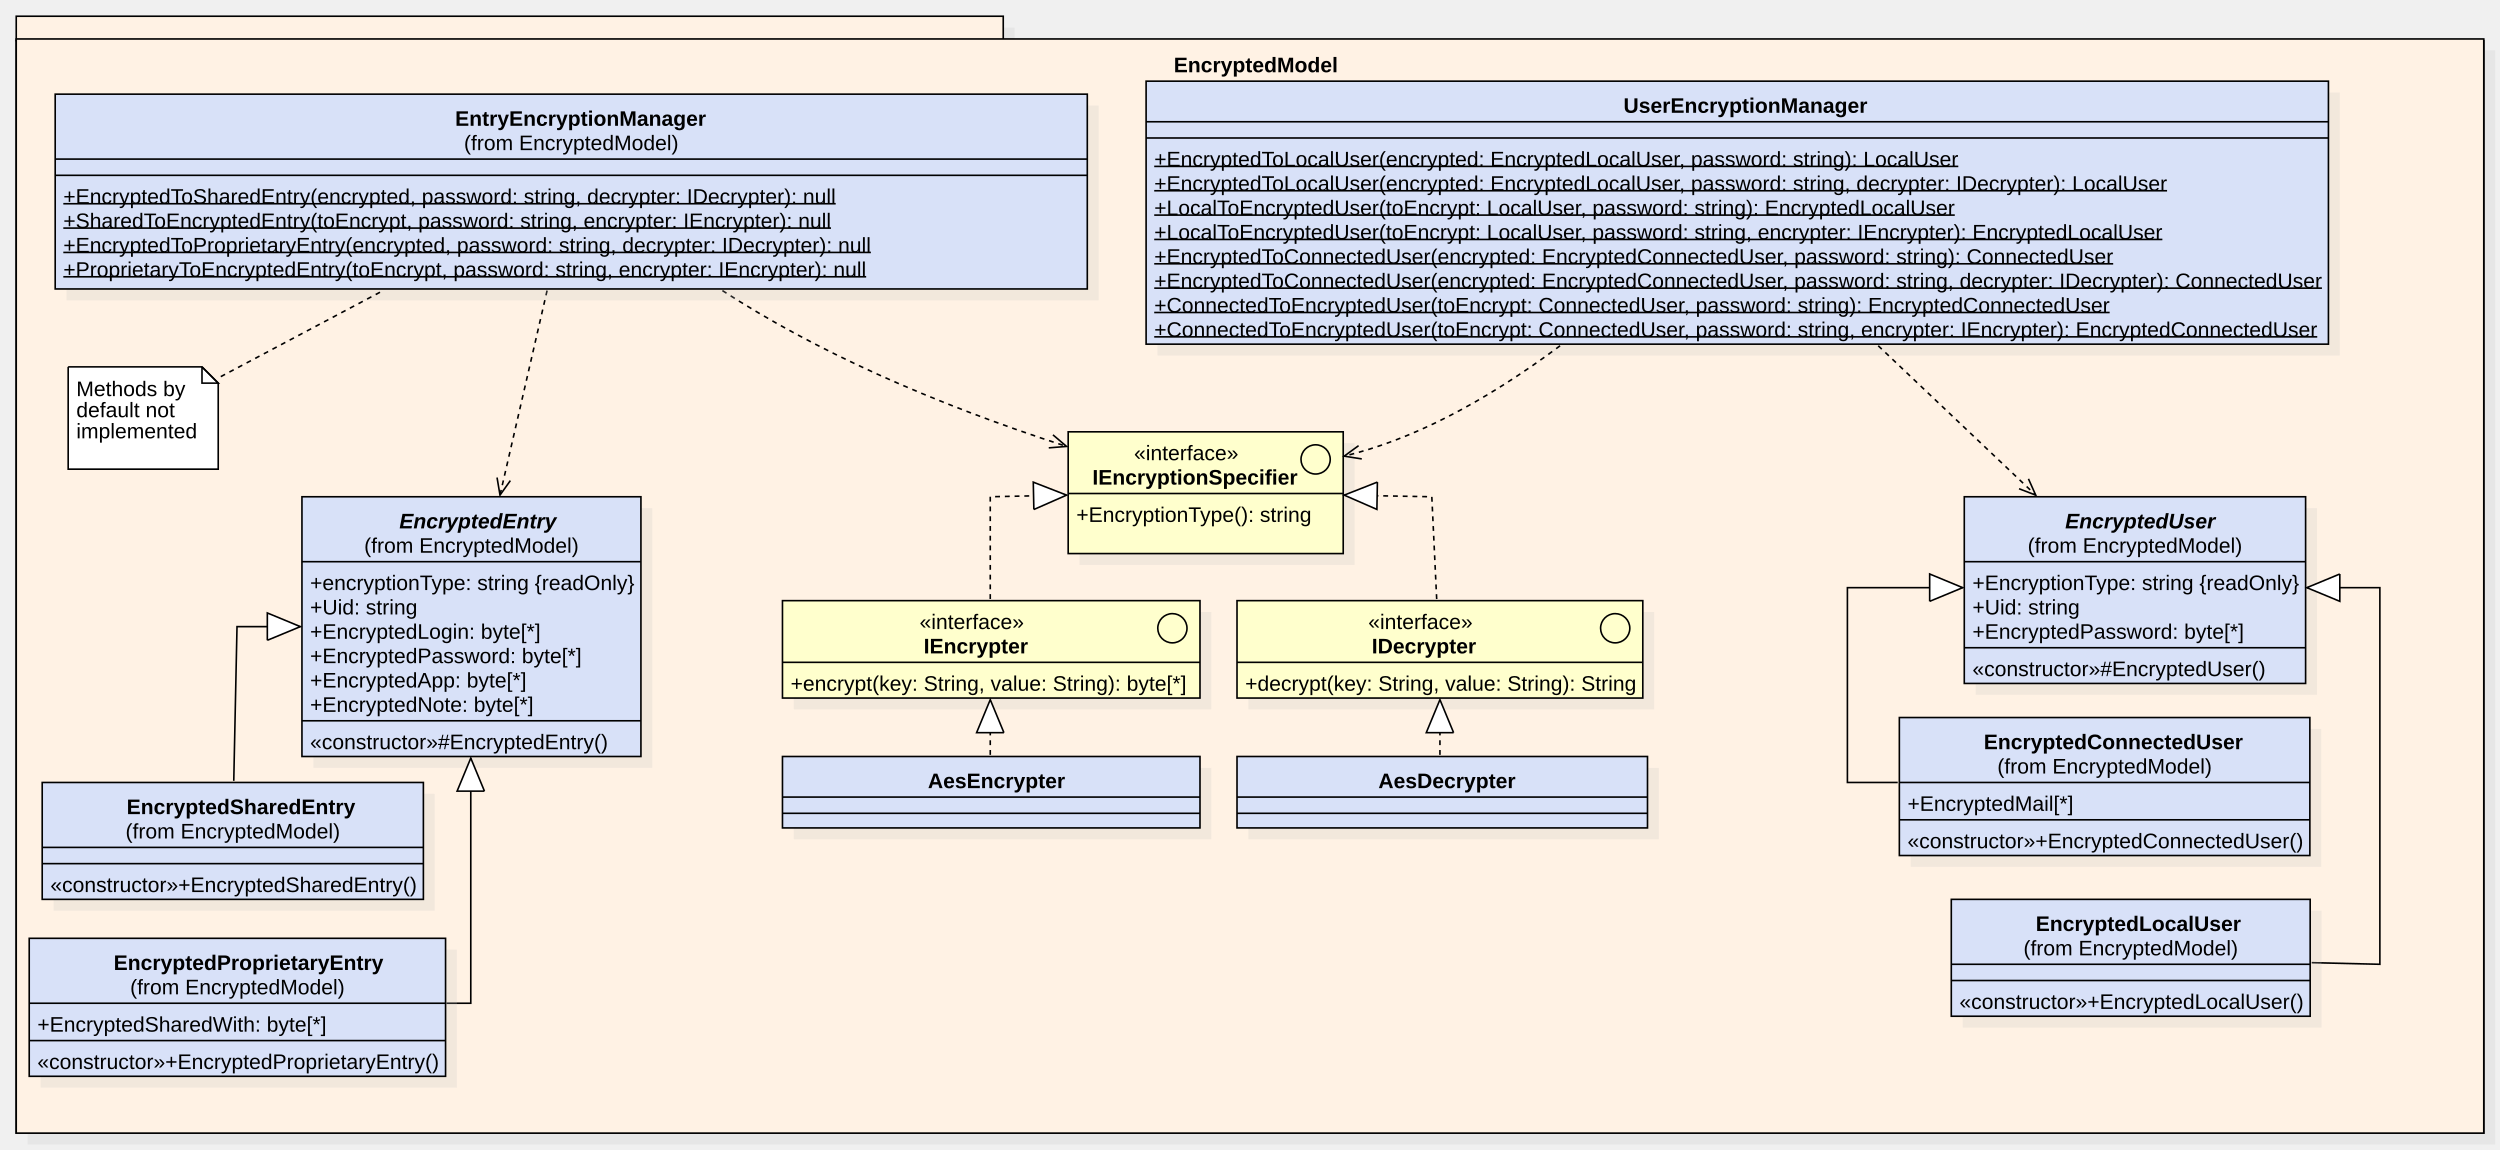
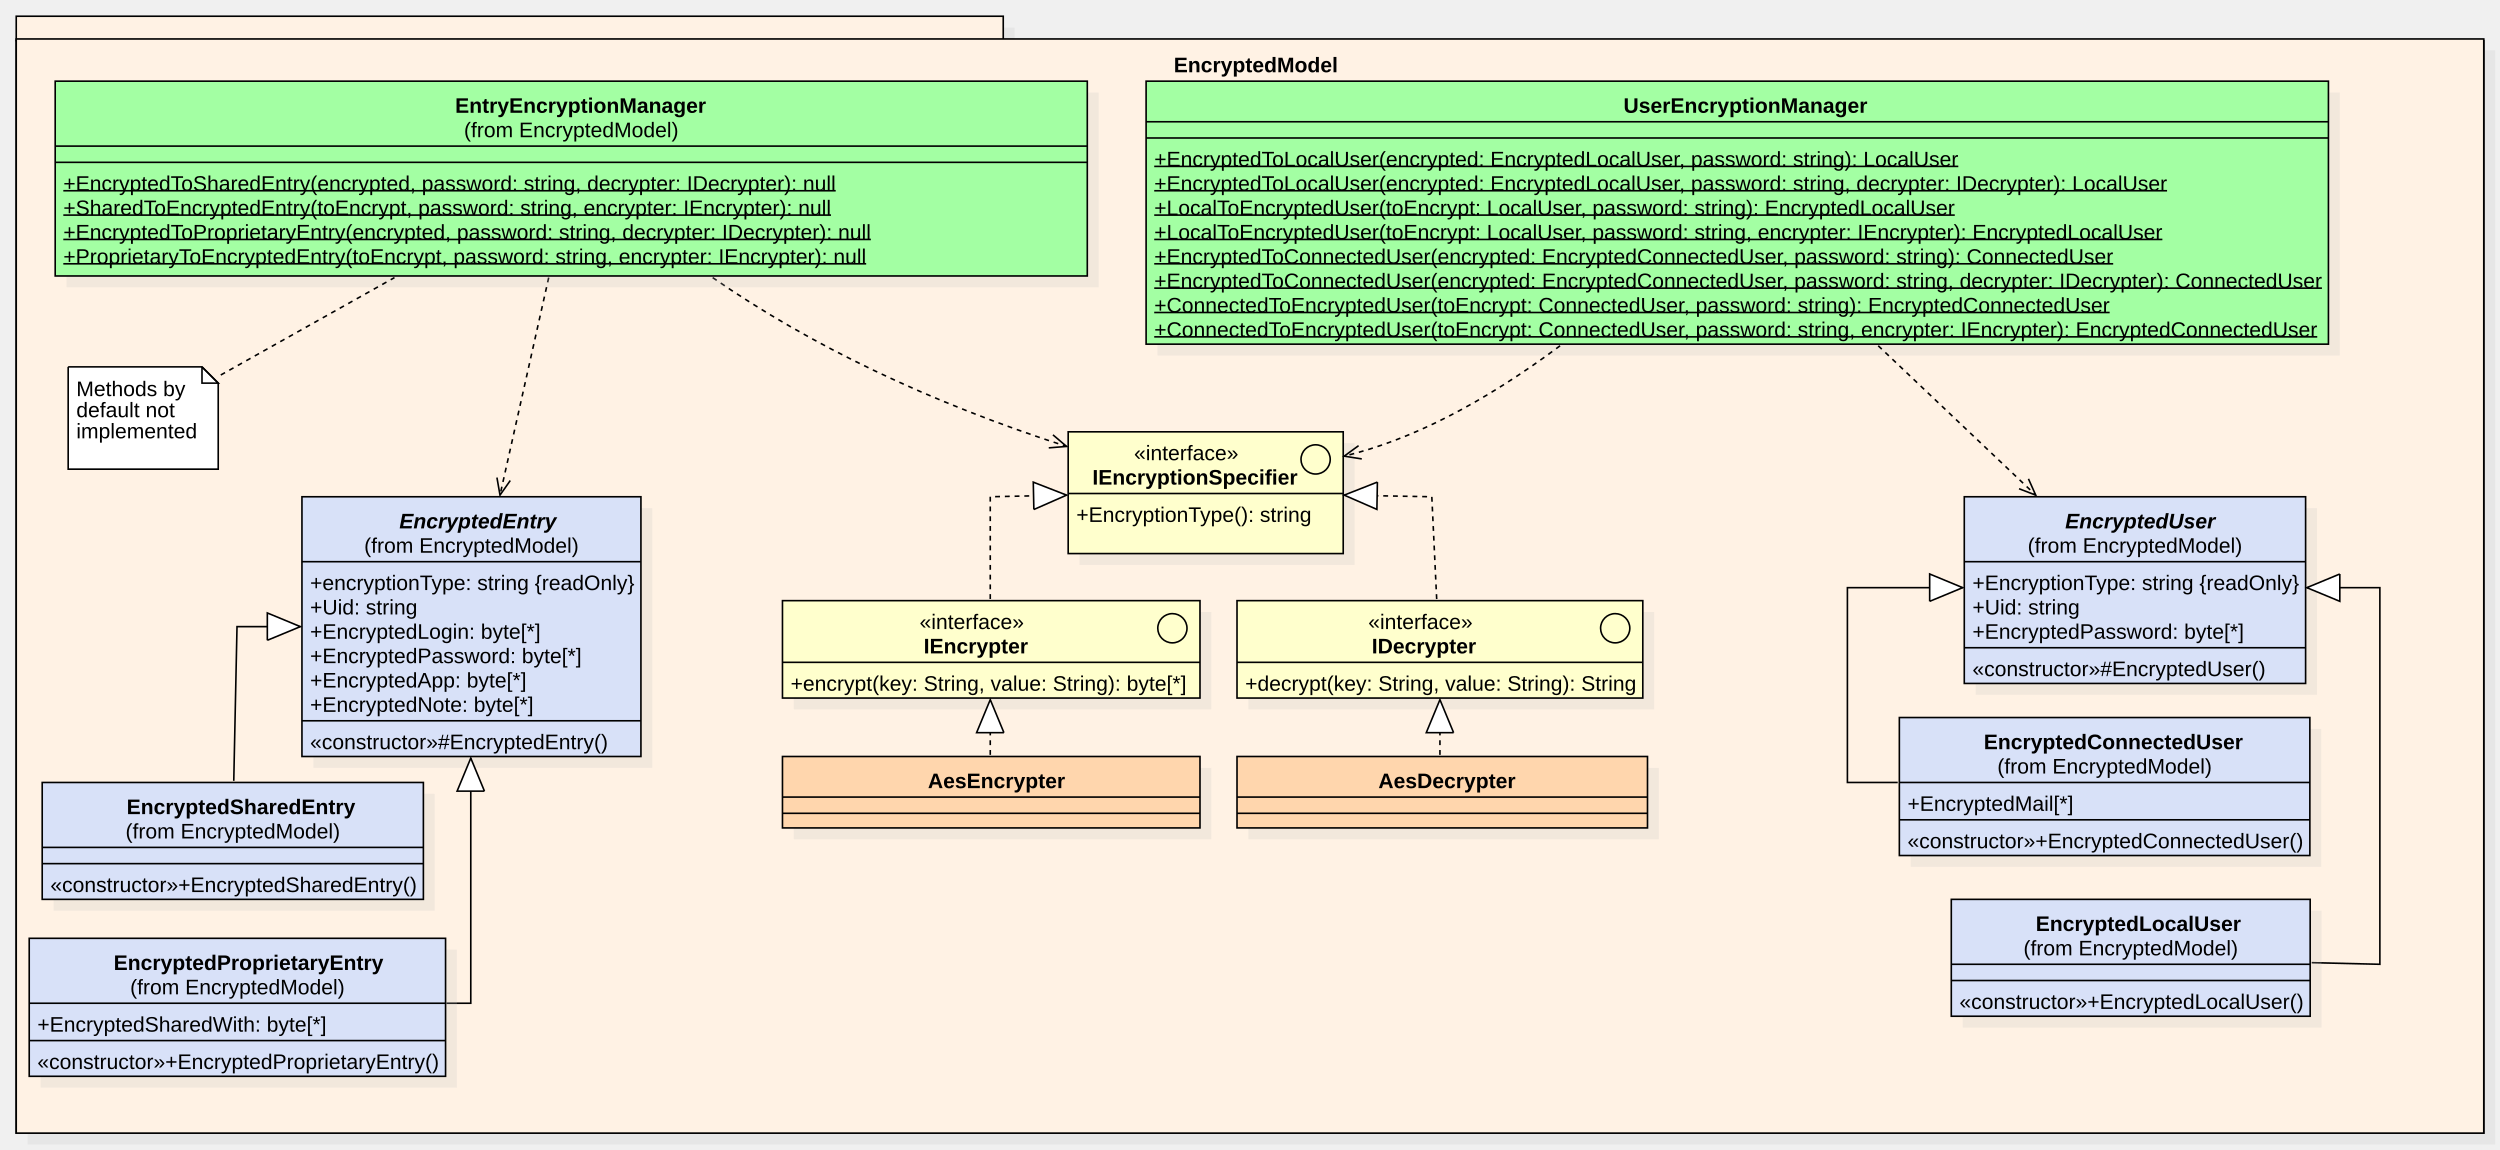
<svg xmlns="http://www.w3.org/2000/svg" version="1.1" width="1540" height="708">
  <defs />
  <g>
    <g transform="translate(-6,-6) scale(1,1)">
      <rect fill="#C0C0C0" stroke="none" x="23" y="23" width="608" height="15" opacity="0.2" />
    </g>
    <g transform="translate(-6,-6) scale(1,1)">
      <rect fill="#C0C0C0" stroke="none" x="23" y="37" width="1520" height="674" opacity="0.2" />
    </g>
    <g transform="translate(-6,-6) scale(1,1)">
      <rect fill="#fff2e4" stroke="none" x="16" y="31" width="1520" height="673" />
    </g>
    <g transform="translate(-6,-6) scale(1,1)">
      <path fill="none" stroke="#000000" d="M 16 31 L 1536 31 L 1536 704 L 16 704 L 16 31 Z Z" stroke-miterlimit="10" />
    </g>
    <g transform="translate(-6,-6) scale(1,1)">
      <rect fill="#fff2e4" stroke="none" x="16" y="16" width="608" height="15" />
    </g>
    <g transform="translate(-6,-6) scale(1,1)">
      <path fill="none" stroke="#000000" d="M 16 16 L 624 16 L 624 31 L 16 31 L 16 16 Z Z" stroke-miterlimit="10" />
    </g>
    <g transform="translate(-6,-6) scale(1,1)">
      <rect fill="#fff2e4" stroke="none" x="16" y="30" width="1520" height="674" />
    </g>
    <g transform="translate(-6,-6) scale(1,1)">
      <path fill="none" stroke="#000000" d="M 16 30 L 1536 30 L 1536 704 L 16 704 L 16 30 Z Z" stroke-miterlimit="10" />
    </g>
    <g transform="translate(-6,-6) scale(1,1)">
      <g>
        <path fill="none" stroke="none" />
        <text fill="#000000" stroke="none" font-family="Arial" font-size="13px" font-style="normal" font-weight="bold" text-decoration="none" x="729.031" y="50.5">EncryptedModel</text>
      </g>
    </g>
    <g transform="translate(-6,-6) scale(1,1)">
      <rect fill="#C0C0C0" stroke="none" x="495" y="383" width="257.193" height="60" opacity="0.2" />
    </g>
    <g transform="translate(-6,-6) scale(1,1)">
      <rect fill="#ffffcd" stroke="none" x="488" y="376" width="257.193" height="60" />
    </g>
    <g transform="translate(-6,-6) scale(1,1)">
      <path fill="none" stroke="#000000" d="M 488 376 L 745.193 376 L 745.193 436 L 488 436 L 488 376 Z Z" stroke-miterlimit="10" />
    </g>
    <g transform="translate(-6,-6) scale(1,1)">
      <path fill="#ffffcd" stroke="none" d="M 719.193 393 C 719.193 388.029 723.223 384 728.193 384 C 733.164 384 737.193 388.029 737.193 393 C 737.193 397.971 733.164 402 728.193 402 C 723.223 402 719.193 397.971 719.193 393 Z" />
    </g>
    <g transform="translate(-6,-6) scale(1,1)">
      <path fill="none" stroke="#000000" d="M 719.193 393 C 719.193 388.029 723.223 384 728.193 384 C 733.164 384 737.193 388.029 737.193 393 C 737.193 397.971 733.164 402 728.193 402 C 723.223 402 719.193 397.971 719.193 393 Z" stroke-miterlimit="10" />
    </g>
    <g transform="translate(-6,-6) scale(1,1)">
      <path fill="none" stroke="#000000" d="M 488 414 L 745.193 414" stroke-miterlimit="10" />
    </g>
    <g transform="translate(-6,-6) scale(1,1)">
      <g>
        <path fill="none" stroke="none" />
        <text fill="#000000" stroke="none" font-family="Arial" font-size="13px" font-style="normal" font-weight="normal" text-decoration="none" x="572.436" y="393.5">«interface»</text>
      </g>
    </g>
    <g transform="translate(-6,-6) scale(1,1)">
      <g>
        <path fill="none" stroke="none" />
        <text fill="#000000" stroke="none" font-family="Arial" font-size="13px" font-style="normal" font-weight="bold" text-decoration="none" x="574.975" y="408.5">IEncrypter</text>
      </g>
    </g>
    <g transform="translate(-6,-6) scale(1,1)">
      <g>
        <path fill="none" stroke="none" />
        <text fill="#000000" stroke="none" font-family="Arial" font-size="13px" font-style="normal" font-weight="normal" text-decoration="none" x="493" y="431.5">+encrypt(key: String, value: String): byte[*]</text>
      </g>
    </g>
    <g transform="translate(-6,-6) scale(1,1)">
      <path fill="none" stroke="#000000" d="M 616 471 L 616 437" stroke-miterlimit="10" stroke-dasharray="3" />
    </g>
    <g transform="translate(-6,-6) scale(1,1)">
      <path fill="#FFFFFF" stroke="none" d="M 624.419 457.325 L 616 437 L 607.581 457.325" />
    </g>
    <g transform="translate(-6,-6) scale(1,1)">
      <path fill="none" stroke="#000000" d="M 624.419 457.325 L 616 437 L 607.581 457.325 L 624.419 457.325" stroke-miterlimit="10" />
    </g>
    <g transform="translate(-6,-6) scale(1,1)">
      <rect fill="#C0C0C0" stroke="none" x="495" y="479" width="257.193" height="44" opacity="0.2" />
    </g>
    <g transform="translate(-6,-6) scale(1,1)">
-       <rect fill="#d8e1f8" stroke="none" x="488" y="472" width="257.193" height="44" />
+       <rect fill="#ffd6ad" stroke="none" x="488" y="472" width="257.193" height="44" />
    </g>
    <g transform="translate(-6,-6) scale(1,1)">
      <path fill="none" stroke="#000000" d="M 488 472 L 745.193 472 L 745.193 516 L 488 516 L 488 472 Z Z" stroke-miterlimit="10" />
    </g>
    <g transform="translate(-6,-6) scale(1,1)">
      <path fill="none" stroke="#000000" d="M 488 497 L 745.193 497" stroke-miterlimit="10" />
    </g>
    <g transform="translate(-6,-6) scale(1,1)">
      <path fill="none" stroke="#000000" d="M 488 507 L 745.193 507" stroke-miterlimit="10" />
    </g>
    <g transform="translate(-6,-6) scale(1,1)">
      <g>
        <path fill="none" stroke="none" />
        <text fill="#000000" stroke="none" font-family="Arial" font-size="13px" font-style="normal" font-weight="bold" text-decoration="none" x="577.581" y="491.5">AesEncrypter</text>
      </g>
    </g>
    <g transform="translate(-6,-6) scale(1,1)">
      <rect fill="#C0C0C0" stroke="none" x="775" y="383" width="249.963" height="60" opacity="0.2" />
    </g>
    <g transform="translate(-6,-6) scale(1,1)">
      <rect fill="#ffffcd" stroke="none" x="768" y="376" width="249.963" height="60" />
    </g>
    <g transform="translate(-6,-6) scale(1,1)">
      <path fill="none" stroke="#000000" d="M 768 376 L 1017.963 376 L 1017.963 436 L 768 436 L 768 376 Z Z" stroke-miterlimit="10" />
    </g>
    <g transform="translate(-6,-6) scale(1,1)">
      <path fill="#ffffcd" stroke="none" d="M 991.963 393 C 991.963 388.029 995.993 384 1000.963 384 C 1005.934 384 1009.963 388.029 1009.963 393 C 1009.963 397.971 1005.934 402 1000.963 402 C 995.993 402 991.963 397.971 991.963 393 Z" />
    </g>
    <g transform="translate(-6,-6) scale(1,1)">
      <path fill="none" stroke="#000000" d="M 991.963 393 C 991.963 388.029 995.993 384 1000.963 384 C 1005.934 384 1009.963 388.029 1009.963 393 C 1009.963 397.971 1005.934 402 1000.963 402 C 995.993 402 991.963 397.971 991.963 393 Z" stroke-miterlimit="10" />
    </g>
    <g transform="translate(-6,-6) scale(1,1)">
      <path fill="none" stroke="#000000" d="M 768 414 L 1017.963 414" stroke-miterlimit="10" />
    </g>
    <g transform="translate(-6,-6) scale(1,1)">
      <g>
        <path fill="none" stroke="none" />
        <text fill="#000000" stroke="none" font-family="Arial" font-size="13px" font-style="normal" font-weight="normal" text-decoration="none" x="848.821" y="393.5">«interface»</text>
      </g>
    </g>
    <g transform="translate(-6,-6) scale(1,1)">
      <g>
        <path fill="none" stroke="none" />
        <text fill="#000000" stroke="none" font-family="Arial" font-size="13px" font-style="normal" font-weight="bold" text-decoration="none" x="851.002" y="408.5">IDecrypter</text>
      </g>
    </g>
    <g transform="translate(-6,-6) scale(1,1)">
      <g>
        <path fill="none" stroke="none" />
        <text fill="#000000" stroke="none" font-family="Arial" font-size="13px" font-style="normal" font-weight="normal" text-decoration="none" x="773" y="431.5">+decrypt(key: String, value: String): String</text>
      </g>
    </g>
    <g transform="translate(-6,-6) scale(1,1)">
      <rect fill="#C0C0C0" stroke="none" x="775" y="479" width="252.858" height="44" opacity="0.2" />
    </g>
    <g transform="translate(-6,-6) scale(1,1)">
-       <rect fill="#d8e1f8" stroke="none" x="768" y="472" width="252.858" height="44" />
+       <rect fill="#ffd6ad" stroke="none" x="768" y="472" width="252.858" height="44" />
    </g>
    <g transform="translate(-6,-6) scale(1,1)">
      <path fill="none" stroke="#000000" d="M 768 472 L 1020.858 472 L 1020.858 516 L 768 516 L 768 472 Z Z" stroke-miterlimit="10" />
    </g>
    <g transform="translate(-6,-6) scale(1,1)">
      <path fill="none" stroke="#000000" d="M 768 497 L 1020.858 497" stroke-miterlimit="10" />
    </g>
    <g transform="translate(-6,-6) scale(1,1)">
      <path fill="none" stroke="#000000" d="M 768 507 L 1020.858 507" stroke-miterlimit="10" />
    </g>
    <g transform="translate(-6,-6) scale(1,1)">
      <g>
        <path fill="none" stroke="none" />
        <text fill="#000000" stroke="none" font-family="Arial" font-size="13px" font-style="normal" font-weight="bold" text-decoration="none" x="855.054" y="491.5">AesDecrypter</text>
      </g>
    </g>
    <g transform="translate(-6,-6) scale(1,1)">
      <path fill="none" stroke="#000000" d="M 893 471 L 893 437" stroke-miterlimit="10" stroke-dasharray="3" />
    </g>
    <g transform="translate(-6,-6) scale(1,1)">
      <path fill="#FFFFFF" stroke="none" d="M 901.419 457.325 L 893 437 L 884.581 457.325" />
    </g>
    <g transform="translate(-6,-6) scale(1,1)">
      <path fill="none" stroke="#000000" d="M 901.419 457.325 L 893 437 L 884.581 457.325 L 901.419 457.325" stroke-miterlimit="10" />
    </g>
    <g transform="translate(-6,-6) scale(1,1)">
      <rect fill="#C0C0C0" stroke="none" x="671" y="279" width="169.42" height="75" opacity="0.2" />
    </g>
    <g transform="translate(-6,-6) scale(1,1)">
      <rect fill="#ffffcd" stroke="none" x="664" y="272" width="169.42" height="75" />
    </g>
    <g transform="translate(-6,-6) scale(1,1)">
      <path fill="none" stroke="#000000" d="M 664 272 L 833.42 272 L 833.42 347 L 664 347 L 664 272 Z Z" stroke-miterlimit="10" />
    </g>
    <g transform="translate(-6,-6) scale(1,1)">
      <path fill="#ffffcd" stroke="none" d="M 807.42 289 C 807.42 284.029 811.449 280 816.42 280 C 821.39 280 825.42 284.029 825.42 289 C 825.42 293.971 821.39 298 816.42 298 C 811.449 298 807.42 293.971 807.42 289 Z" />
    </g>
    <g transform="translate(-6,-6) scale(1,1)">
      <path fill="none" stroke="#000000" d="M 807.42 289 C 807.42 284.029 811.449 280 816.42 280 C 821.39 280 825.42 284.029 825.42 289 C 825.42 293.971 821.39 298 816.42 298 C 811.449 298 807.42 293.971 807.42 289 Z" stroke-miterlimit="10" />
    </g>
    <g transform="translate(-6,-6) scale(1,1)">
      <path fill="none" stroke="#000000" d="M 664 310 L 833.42 310" stroke-miterlimit="10" />
    </g>
    <g transform="translate(-6,-6) scale(1,1)">
      <g>
        <path fill="none" stroke="none" />
        <text fill="#000000" stroke="none" font-family="Arial" font-size="13px" font-style="normal" font-weight="normal" text-decoration="none" x="704.55" y="289.5">«interface»</text>
      </g>
    </g>
    <g transform="translate(-6,-6) scale(1,1)">
      <g>
        <path fill="none" stroke="none" />
        <text fill="#000000" stroke="none" font-family="Arial" font-size="13px" font-style="normal" font-weight="bold" text-decoration="none" x="678.905" y="304.5">IEncryptionSpecifier</text>
      </g>
    </g>
    <g transform="translate(-6,-6) scale(1,1)">
      <g>
        <path fill="none" stroke="none" />
        <text fill="#000000" stroke="none" font-family="Arial" font-size="13px" font-style="normal" font-weight="normal" text-decoration="none" x="669" y="327.5">+EncryptionType(): string</text>
      </g>
    </g>
    <g transform="translate(-6,-6) scale(1,1)">
      <path fill="none" stroke="#000000" d="M 891 375 L 888 312 L 834 311" stroke-miterlimit="10" stroke-dasharray="3" />
    </g>
    <g transform="translate(-6,-6) scale(1,1)">
      <path fill="#FFFFFF" stroke="none" d="M 854.478 302.959 L 834 311 L 854.166 319.794" />
    </g>
    <g transform="translate(-6,-6) scale(1,1)">
      <path fill="none" stroke="#000000" d="M 854.478 302.959 L 834 311 L 854.166 319.794 L 854.478 302.959" stroke-miterlimit="10" />
    </g>
    <g transform="translate(-6,-6) scale(1,1)">
      <path fill="none" stroke="#000000" d="M 616 375 L 616 312 L 663 311" stroke-miterlimit="10" stroke-dasharray="3" />
    </g>
    <g transform="translate(-6,-6) scale(1,1)">
      <path fill="#FFFFFF" stroke="none" d="M 642.858 319.849 L 663 311 L 642.5 303.015" />
    </g>
    <g transform="translate(-6,-6) scale(1,1)">
      <path fill="none" stroke="#000000" d="M 642.858 319.849 L 663 311 L 642.5 303.015 L 642.858 319.849" stroke-miterlimit="10" />
    </g>
    <g transform="translate(-6,-6) scale(1,1)">
      <rect fill="#C0C0C0" stroke="none" x="199" y="319" width="208.812" height="160" opacity="0.2" />
    </g>
    <g transform="translate(-6,-6) scale(1,1)">
      <rect fill="#d8e1f8" stroke="none" x="192" y="312" width="208.812" height="160" />
    </g>
    <g transform="translate(-6,-6) scale(1,1)">
      <path fill="none" stroke="#000000" d="M 192 312 L 400.812 312 L 400.812 472 L 192 472 L 192 312 Z Z" stroke-miterlimit="10" />
    </g>
    <g transform="translate(-6,-6) scale(1,1)">
      <path fill="none" stroke="#000000" d="M 192 352 L 400.812 352" stroke-miterlimit="10" />
    </g>
    <g transform="translate(-6,-6) scale(1,1)">
      <path fill="none" stroke="#000000" d="M 192 450 L 400.812 450" stroke-miterlimit="10" />
    </g>
    <g transform="translate(-6,-6) scale(1,1)">
      <g>
        <path fill="none" stroke="none" />
        <text fill="#000000" stroke="none" font-family="Arial" font-size="13px" font-style="italic" font-weight="bold" text-decoration="none" x="251.969" y="331.5">EncryptedEntry</text>
      </g>
    </g>
    <g transform="translate(-6,-6) scale(1,1)">
      <g>
        <path fill="none" stroke="none" />
        <text fill="#000000" stroke="none" font-family="Arial" font-size="13px" font-style="normal" font-weight="normal" text-decoration="none" x="230.301" y="346.5">(from EncryptedModel)</text>
      </g>
    </g>
    <g transform="translate(-6,-6) scale(1,1)">
      <g>
        <path fill="none" stroke="none" />
        <text fill="#000000" stroke="none" font-family="Arial" font-size="13px" font-style="normal" font-weight="normal" text-decoration="none" x="197" y="369.5">+encryptionType: string {readOnly}</text>
      </g>
    </g>
    <g transform="translate(-6,-6) scale(1,1)">
      <g>
        <path fill="none" stroke="none" />
        <text fill="#000000" stroke="none" font-family="Arial" font-size="13px" font-style="normal" font-weight="normal" text-decoration="none" x="197" y="384.5">+Uid: string</text>
      </g>
    </g>
    <g transform="translate(-6,-6) scale(1,1)">
      <g>
        <path fill="none" stroke="none" />
        <text fill="#000000" stroke="none" font-family="Arial" font-size="13px" font-style="normal" font-weight="normal" text-decoration="none" x="197" y="399.5">+EncryptedLogin: byte[*]</text>
      </g>
    </g>
    <g transform="translate(-6,-6) scale(1,1)">
      <g>
        <path fill="none" stroke="none" />
        <text fill="#000000" stroke="none" font-family="Arial" font-size="13px" font-style="normal" font-weight="normal" text-decoration="none" x="197" y="414.5">+EncryptedPassword: byte[*]</text>
      </g>
    </g>
    <g transform="translate(-6,-6) scale(1,1)">
      <g>
        <path fill="none" stroke="none" />
        <text fill="#000000" stroke="none" font-family="Arial" font-size="13px" font-style="normal" font-weight="normal" text-decoration="none" x="197" y="429.5">+EncryptedApp: byte[*]</text>
      </g>
    </g>
    <g transform="translate(-6,-6) scale(1,1)">
      <g>
        <path fill="none" stroke="none" />
        <text fill="#000000" stroke="none" font-family="Arial" font-size="13px" font-style="normal" font-weight="normal" text-decoration="none" x="197" y="444.5">+EncryptedNote: byte[*]</text>
      </g>
    </g>
    <g transform="translate(-6,-6) scale(1,1)">
      <g>
        <path fill="none" stroke="none" />
        <text fill="#000000" stroke="none" font-family="Arial" font-size="13px" font-style="normal" font-weight="normal" text-decoration="none" x="197" y="467.5">«constructor»#EncryptedEntry()</text>
      </g>
    </g>
    <g transform="translate(-6,-6) scale(1,1)">
      <path fill="none" stroke="#000000" d="M 150 487 L 152 392 L 191 392" stroke-miterlimit="10" />
    </g>
    <g transform="translate(-6,-6) scale(1,1)">
      <path fill="#FFFFFF" stroke="none" d="M 170.675 400.419 L 191 392 L 170.675 383.581" />
    </g>
    <g transform="translate(-6,-6) scale(1,1)">
      <path fill="none" stroke="#000000" d="M 170.675 400.419 L 191 392 L 170.675 383.581 L 170.675 400.419" stroke-miterlimit="10" />
    </g>
    <g transform="translate(-6,-6) scale(1,1)">
      <path fill="none" stroke="#000000" d="M 281 624 L 296 624 L 296 473" stroke-miterlimit="10" />
    </g>
    <g transform="translate(-6,-6) scale(1,1)">
      <path fill="#FFFFFF" stroke="none" d="M 304.419 493.325 L 296 473 L 287.581 493.325" />
    </g>
    <g transform="translate(-6,-6) scale(1,1)">
      <path fill="none" stroke="#000000" d="M 304.419 493.325 L 296 473 L 287.581 493.325 L 304.419 493.325" stroke-miterlimit="10" />
    </g>
    <g transform="translate(-6,-6) scale(1,1)">
-       <path fill="none" stroke="#000000" d="M 343 185 L 314 311" stroke-miterlimit="10" stroke-dasharray="3" />
-     </g>
-     <g transform="translate(-6,-6) scale(1,1)">
-       <path fill="none" stroke="#000000" d="M 312.177 300.152 L 314 311 L 320.382 302.04" stroke-miterlimit="10" />
-     </g>
-     <g transform="translate(-6,-6) scale(1,1)">
-       <path fill="none" stroke="#000000" d="M 451 185 Q 536 240 663 281" stroke-miterlimit="10" stroke-dasharray="3" />
+       <path fill="none" stroke="#000000" d="M 344 177 L 314 311" stroke-miterlimit="10" stroke-dasharray="3" />
+     </g>
+     <g transform="translate(-6,-6) scale(1,1)">
+       <path fill="none" stroke="#000000" d="M 312.112 300.163 L 314 311 L 320.328 302.002" stroke-miterlimit="10" />
+     </g>
+     <g transform="translate(-6,-6) scale(1,1)">
+       <path fill="none" stroke="#000000" d="M 445 177 Q 536 240 663 281" stroke-miterlimit="10" stroke-dasharray="3" />
    </g>
    <g transform="translate(-6,-6) scale(1,1)">
      <path fill="none" stroke="#000000" d="M 652.036 281.884 L 663 281 L 654.622 273.872" stroke-miterlimit="10" />
    </g>
    <g transform="translate(-6,-6) scale(1,1)">
      <rect fill="#C0C0C0" stroke="none" x="39" y="495" width="234.805" height="72" opacity="0.2" />
    </g>
    <g transform="translate(-6,-6) scale(1,1)">
      <rect fill="#d8e1f8" stroke="none" x="32" y="488" width="234.805" height="72" />
    </g>
    <g transform="translate(-6,-6) scale(1,1)">
      <path fill="none" stroke="#000000" d="M 32 488 L 266.805 488 L 266.805 560 L 32 560 L 32 488 Z Z" stroke-miterlimit="10" />
    </g>
    <g transform="translate(-6,-6) scale(1,1)">
      <path fill="none" stroke="#000000" d="M 32 528 L 266.805 528" stroke-miterlimit="10" />
    </g>
    <g transform="translate(-6,-6) scale(1,1)">
      <path fill="none" stroke="#000000" d="M 32 538 L 266.805 538" stroke-miterlimit="10" />
    </g>
    <g transform="translate(-6,-6) scale(1,1)">
      <g>
        <path fill="none" stroke="none" />
        <text fill="#000000" stroke="none" font-family="Arial" font-size="13px" font-style="normal" font-weight="bold" text-decoration="none" x="84.006" y="507.5">EncryptedSharedEntry</text>
      </g>
    </g>
    <g transform="translate(-6,-6) scale(1,1)">
      <g>
        <path fill="none" stroke="none" />
        <text fill="#000000" stroke="none" font-family="Arial" font-size="13px" font-style="normal" font-weight="normal" text-decoration="none" x="83.298" y="522.5">(from EncryptedModel)</text>
      </g>
    </g>
    <g transform="translate(-6,-6) scale(1,1)">
      <g>
        <path fill="none" stroke="none" />
        <text fill="#000000" stroke="none" font-family="Arial" font-size="13px" font-style="normal" font-weight="normal" text-decoration="none" x="37" y="555.5">«constructor»+EncryptedSharedEntry()</text>
      </g>
    </g>
    <g transform="translate(-6,-6) scale(1,1)">
      <rect fill="#C0C0C0" stroke="none" x="31" y="591" width="256.463" height="85" opacity="0.2" />
    </g>
    <g transform="translate(-6,-6) scale(1,1)">
      <rect fill="#d8e1f8" stroke="none" x="24" y="584" width="256.463" height="85" />
    </g>
    <g transform="translate(-6,-6) scale(1,1)">
      <path fill="none" stroke="#000000" d="M 24 584 L 280.463 584 L 280.463 669 L 24 669 L 24 584 Z Z" stroke-miterlimit="10" />
    </g>
    <g transform="translate(-6,-6) scale(1,1)">
      <path fill="none" stroke="#000000" d="M 24 624 L 280.463 624" stroke-miterlimit="10" />
    </g>
    <g transform="translate(-6,-6) scale(1,1)">
      <path fill="none" stroke="#000000" d="M 24 647 L 280.463 647" stroke-miterlimit="10" />
    </g>
    <g transform="translate(-6,-6) scale(1,1)">
      <g>
        <path fill="none" stroke="none" />
        <text fill="#000000" stroke="none" font-family="Arial" font-size="13px" font-style="normal" font-weight="bold" text-decoration="none" x="76.006" y="603.5">EncryptedProprietaryEntry</text>
      </g>
    </g>
    <g transform="translate(-6,-6) scale(1,1)">
      <g>
        <path fill="none" stroke="none" />
        <text fill="#000000" stroke="none" font-family="Arial" font-size="13px" font-style="normal" font-weight="normal" text-decoration="none" x="86.127" y="618.5">(from EncryptedModel)</text>
      </g>
    </g>
    <g transform="translate(-6,-6) scale(1,1)">
      <g>
        <path fill="none" stroke="none" />
        <text fill="#000000" stroke="none" font-family="Arial" font-size="13px" font-style="normal" font-weight="normal" text-decoration="none" x="29" y="641.5">+EncryptedSharedWith: byte[*]</text>
      </g>
    </g>
    <g transform="translate(-6,-6) scale(1,1)">
      <g>
        <path fill="none" stroke="none" />
        <text fill="#000000" stroke="none" font-family="Arial" font-size="13px" font-style="normal" font-weight="normal" text-decoration="none" x="29" y="664.5">«constructor»+EncryptedProprietaryEntry()</text>
      </g>
    </g>
    <g transform="translate(-6,-6) scale(1,1)">
-       <rect fill="#C0C0C0" stroke="none" x="47" y="71" width="635.774" height="120" opacity="0.2" />
-     </g>
-     <g transform="translate(-6,-6) scale(1,1)">
-       <rect fill="#d8e1f8" stroke="none" x="40" y="64" width="635.774" height="120" />
-     </g>
-     <g transform="translate(-6,-6) scale(1,1)">
-       <path fill="none" stroke="#000000" d="M 40 64 L 675.774 64 L 675.774 184 L 40 184 L 40 64 Z Z" stroke-miterlimit="10" />
-     </g>
-     <g transform="translate(-6,-6) scale(1,1)">
-       <path fill="none" stroke="#000000" d="M 40 104 L 675.774 104" stroke-miterlimit="10" />
-     </g>
-     <g transform="translate(-6,-6) scale(1,1)">
-       <path fill="none" stroke="#000000" d="M 40 114 L 675.774 114" stroke-miterlimit="10" />
-     </g>
-     <g transform="translate(-6,-6) scale(1,1)">
-       <g>
-         <path fill="none" stroke="none" />
-         <text fill="#000000" stroke="none" font-family="Arial" font-size="13px" font-style="normal" font-weight="bold" text-decoration="none" x="286.352" y="83.5">EntryEncryptionManager</text>
-       </g>
-     </g>
-     <g transform="translate(-6,-6) scale(1,1)">
-       <g>
-         <path fill="none" stroke="none" />
-         <text fill="#000000" stroke="none" font-family="Arial" font-size="13px" font-style="normal" font-weight="normal" text-decoration="none" x="291.782" y="98.5">(from EncryptedModel)</text>
-       </g>
-     </g>
-     <g transform="translate(-6,-6) scale(1,1)">
-       <g>
-         <path fill="none" stroke="none" />
-         <text fill="#000000" stroke="none" font-family="Arial" font-size="13px" font-style="normal" font-weight="normal" text-decoration="none" x="45" y="131.5">+EncryptedToSharedEntry(encrypted, password: string, decrypter: IDecrypter): null</text>
-         <path fill="none" stroke="#000000" d="M 45 131.5 L 520.795 131.5" stroke-miterlimit="10" />
-       </g>
-     </g>
-     <g transform="translate(-6,-6) scale(1,1)">
-       <g>
-         <path fill="none" stroke="none" />
-         <text fill="#000000" stroke="none" font-family="Arial" font-size="13px" font-style="normal" font-weight="normal" text-decoration="none" x="45" y="146.5">+SharedToEncryptedEntry(toEncrypt, password: string, encrypter: IEncrypter): null</text>
-         <path fill="none" stroke="#000000" d="M 45 146.5 L 517.9 146.5" stroke-miterlimit="10" />
-       </g>
-     </g>
-     <g transform="translate(-6,-6) scale(1,1)">
-       <g>
-         <path fill="none" stroke="none" />
-         <text fill="#000000" stroke="none" font-family="Arial" font-size="13px" font-style="normal" font-weight="normal" text-decoration="none" x="45" y="161.5">+EncryptedToProprietaryEntry(encrypted, password: string, decrypter: IDecrypter): null</text>
-         <path fill="none" stroke="#000000" d="M 45 161.5 L 542.453 161.5" stroke-miterlimit="10" />
-       </g>
-     </g>
-     <g transform="translate(-6,-6) scale(1,1)">
-       <g>
-         <path fill="none" stroke="none" />
-         <text fill="#000000" stroke="none" font-family="Arial" font-size="13px" font-style="normal" font-weight="normal" text-decoration="none" x="45" y="176.5">+ProprietaryToEncryptedEntry(toEncrypt, password: string, encrypter: IEncrypter): null</text>
-         <path fill="none" stroke="#000000" d="M 45 176.5 L 539.559 176.5" stroke-miterlimit="10" />
+       <rect fill="#C0C0C0" stroke="none" x="47" y="63" width="635.774" height="120" opacity="0.2" />
+     </g>
+     <g transform="translate(-6,-6) scale(1,1)">
+       <rect fill="#a3ffa3" stroke="none" x="40" y="56" width="635.774" height="120" />
+     </g>
+     <g transform="translate(-6,-6) scale(1,1)">
+       <path fill="none" stroke="#000000" d="M 40 56 L 675.774 56 L 675.774 176 L 40 176 L 40 56 Z Z" stroke-miterlimit="10" />
+     </g>
+     <g transform="translate(-6,-6) scale(1,1)">
+       <path fill="none" stroke="#000000" d="M 40 96 L 675.774 96" stroke-miterlimit="10" />
+     </g>
+     <g transform="translate(-6,-6) scale(1,1)">
+       <path fill="none" stroke="#000000" d="M 40 106 L 675.774 106" stroke-miterlimit="10" />
+     </g>
+     <g transform="translate(-6,-6) scale(1,1)">
+       <g>
+         <path fill="none" stroke="none" />
+         <text fill="#000000" stroke="none" font-family="Arial" font-size="13px" font-style="normal" font-weight="bold" text-decoration="none" x="286.352" y="75.5">EntryEncryptionManager</text>
+       </g>
+     </g>
+     <g transform="translate(-6,-6) scale(1,1)">
+       <g>
+         <path fill="none" stroke="none" />
+         <text fill="#000000" stroke="none" font-family="Arial" font-size="13px" font-style="normal" font-weight="normal" text-decoration="none" x="291.782" y="90.5">(from EncryptedModel)</text>
+       </g>
+     </g>
+     <g transform="translate(-6,-6) scale(1,1)">
+       <g>
+         <path fill="none" stroke="none" />
+         <text fill="#000000" stroke="none" font-family="Arial" font-size="13px" font-style="normal" font-weight="normal" text-decoration="none" x="45" y="123.5">+EncryptedToSharedEntry(encrypted, password: string, decrypter: IDecrypter): null</text>
+         <path fill="none" stroke="#000000" d="M 45 123.5 L 520.795 123.5" stroke-miterlimit="10" />
+       </g>
+     </g>
+     <g transform="translate(-6,-6) scale(1,1)">
+       <g>
+         <path fill="none" stroke="none" />
+         <text fill="#000000" stroke="none" font-family="Arial" font-size="13px" font-style="normal" font-weight="normal" text-decoration="none" x="45" y="138.5">+SharedToEncryptedEntry(toEncrypt, password: string, encrypter: IEncrypter): null</text>
+         <path fill="none" stroke="#000000" d="M 45 138.5 L 517.9 138.5" stroke-miterlimit="10" />
+       </g>
+     </g>
+     <g transform="translate(-6,-6) scale(1,1)">
+       <g>
+         <path fill="none" stroke="none" />
+         <text fill="#000000" stroke="none" font-family="Arial" font-size="13px" font-style="normal" font-weight="normal" text-decoration="none" x="45" y="153.5">+EncryptedToProprietaryEntry(encrypted, password: string, decrypter: IDecrypter): null</text>
+         <path fill="none" stroke="#000000" d="M 45 153.5 L 542.453 153.5" stroke-miterlimit="10" />
+       </g>
+     </g>
+     <g transform="translate(-6,-6) scale(1,1)">
+       <g>
+         <path fill="none" stroke="none" />
+         <text fill="#000000" stroke="none" font-family="Arial" font-size="13px" font-style="normal" font-weight="normal" text-decoration="none" x="45" y="168.5">+ProprietaryToEncryptedEntry(toEncrypt, password: string, encrypter: IEncrypter): null</text>
+         <path fill="none" stroke="#000000" d="M 45 168.5 L 539.559 168.5" stroke-miterlimit="10" />
      </g>
    </g>
    <g transform="translate(-6,-6) scale(1,1)">
      <rect fill="#C0C0C0" stroke="none" x="719" y="63" width="728.316" height="162" opacity="0.2" />
    </g>
    <g transform="translate(-6,-6) scale(1,1)">
-       <rect fill="#d8e1f8" stroke="none" x="712" y="56" width="728.316" height="162" />
+       <rect fill="#a3ffa3" stroke="none" x="712" y="56" width="728.316" height="162" />
    </g>
    <g transform="translate(-6,-6) scale(1,1)">
      <path fill="none" stroke="#000000" d="M 712 56 L 1440.316 56 L 1440.316 218 L 712 218 L 712 56 Z Z" stroke-miterlimit="10" />
    </g>
    <g transform="translate(-6,-6) scale(1,1)">
      <path fill="none" stroke="#000000" d="M 712 81 L 1440.316 81" stroke-miterlimit="10" />
    </g>
    <g transform="translate(-6,-6) scale(1,1)">
      <path fill="none" stroke="#000000" d="M 712 91 L 1440.316 91" stroke-miterlimit="10" />
    </g>
    <g transform="translate(-6,-6) scale(1,1)">
      <g>
        <path fill="none" stroke="none" />
        <text fill="#000000" stroke="none" font-family="Arial" font-size="13px" font-style="normal" font-weight="bold" text-decoration="none" x="1006.071" y="75.5">UserEncryptionManager</text>
      </g>
    </g>
    <g transform="translate(-6,-6) scale(1,1)">
      <g>
        <path fill="none" stroke="none" />
        <text fill="#000000" stroke="none" font-family="Arial" font-size="13px" font-style="normal" font-weight="normal" text-decoration="none" x="717" y="108.5">+EncryptedToLocalUser(encrypted: EncryptedLocalUser, password: string): LocalUser</text>
        <path fill="none" stroke="#000000" d="M 717 108.5 L 1212.314 108.5" stroke-miterlimit="10" />
      </g>
    </g>
    <g transform="translate(-6,-6) scale(1,1)">
      <g>
        <path fill="none" stroke="none" />
        <text fill="#000000" stroke="none" font-family="Arial" font-size="13px" font-style="normal" font-weight="normal" text-decoration="none" x="717" y="123.5">+EncryptedToLocalUser(encrypted: EncryptedLocalUser, password: string, decrypter: IDecrypter): LocalUser</text>
        <path fill="none" stroke="#000000" d="M 717 123.5 L 1340.911 123.5" stroke-miterlimit="10" />
      </g>
    </g>
    <g transform="translate(-6,-6) scale(1,1)">
      <g>
        <path fill="none" stroke="none" />
        <text fill="#000000" stroke="none" font-family="Arial" font-size="13px" font-style="normal" font-weight="normal" text-decoration="none" x="717" y="138.5">+LocalToEncryptedUser(toEncrypt: LocalUser, password: string): EncryptedLocalUser</text>
        <path fill="none" stroke="#000000" d="M 717 138.5 L 1210.137 138.5" stroke-miterlimit="10" />
      </g>
    </g>
    <g transform="translate(-6,-6) scale(1,1)">
      <g>
        <path fill="none" stroke="none" />
        <text fill="#000000" stroke="none" font-family="Arial" font-size="13px" font-style="normal" font-weight="normal" text-decoration="none" x="717" y="153.5">+LocalToEncryptedUser(toEncrypt: LocalUser, password: string, encrypter: IEncrypter): EncryptedLocalUser</text>
        <path fill="none" stroke="#000000" d="M 717 153.5 L 1338.017 153.5" stroke-miterlimit="10" />
      </g>
    </g>
    <g transform="translate(-6,-6) scale(1,1)">
      <g>
        <path fill="none" stroke="none" />
        <text fill="#000000" stroke="none" font-family="Arial" font-size="13px" font-style="normal" font-weight="normal" text-decoration="none" x="717" y="168.5">+EncryptedToConnectedUser(encrypted: EncryptedConnectedUser, password: string): ConnectedUser</text>
        <path fill="none" stroke="#000000" d="M 717 168.5 L 1307.719 168.5" stroke-miterlimit="10" />
      </g>
    </g>
    <g transform="translate(-6,-6) scale(1,1)">
      <g>
        <path fill="none" stroke="none" />
        <text fill="#000000" stroke="none" font-family="Arial" font-size="13px" font-style="normal" font-weight="normal" text-decoration="none" x="717" y="183.5">+EncryptedToConnectedUser(encrypted: EncryptedConnectedUser, password: string, decrypter: IDecrypter): ConnectedUser</text>
        <path fill="none" stroke="#000000" d="M 717 183.5 L 1436.316 183.5" stroke-miterlimit="10" />
      </g>
    </g>
    <g transform="translate(-6,-6) scale(1,1)">
      <g>
        <path fill="none" stroke="none" />
        <text fill="#000000" stroke="none" font-family="Arial" font-size="13px" font-style="normal" font-weight="normal" text-decoration="none" x="717" y="198.5">+ConnectedToEncryptedUser(toEncrypt: ConnectedUser, password: string): EncryptedConnectedUser</text>
        <path fill="none" stroke="#000000" d="M 717 198.5 L 1305.542 198.5" stroke-miterlimit="10" />
      </g>
    </g>
    <g transform="translate(-6,-6) scale(1,1)">
      <g>
        <path fill="none" stroke="none" />
        <text fill="#000000" stroke="none" font-family="Arial" font-size="13px" font-style="normal" font-weight="normal" text-decoration="none" x="717" y="213.5">+ConnectedToEncryptedUser(toEncrypt: ConnectedUser, password: string, encrypter: IEncrypter): EncryptedConnectedUser</text>
        <path fill="none" stroke="#000000" d="M 717 213.5 L 1433.422 213.5" stroke-miterlimit="10" />
      </g>
    </g>
    <g transform="translate(-6,-6) scale(1,1)">
      <path fill="none" stroke="#000000" d="M 967 219 Q 896 272 834 287" stroke-miterlimit="10" stroke-dasharray="3" />
    </g>
    <g transform="translate(-6,-6) scale(1,1)">
      <path fill="none" stroke="#000000" d="M 842.888 280.519 L 834 287 L 844.868 288.702" stroke-miterlimit="10" />
    </g>
    <g transform="translate(-6,-6) scale(1,1)">
      <path fill="none" stroke="#000000" d="M 1175 488 L 1144 488 L 1144 368 L 1215 368" stroke-miterlimit="10" />
    </g>
    <g transform="translate(-6,-6) scale(1,1)">
      <path fill="#FFFFFF" stroke="none" d="M 1194.675 376.419 L 1215 368 L 1194.675 359.581" />
    </g>
    <g transform="translate(-6,-6) scale(1,1)">
      <path fill="none" stroke="#000000" d="M 1194.675 376.419 L 1215 368 L 1194.675 359.581 L 1194.675 376.419" stroke-miterlimit="10" />
    </g>
    <g transform="translate(-6,-6) scale(1,1)">
      <rect fill="#C0C0C0" stroke="none" x="1223" y="319" width="210.252" height="115" opacity="0.2" />
    </g>
    <g transform="translate(-6,-6) scale(1,1)">
      <rect fill="#d8e1f8" stroke="none" x="1216" y="312" width="210.252" height="115" />
    </g>
    <g transform="translate(-6,-6) scale(1,1)">
      <path fill="none" stroke="#000000" d="M 1216 312 L 1426.252 312 L 1426.252 427 L 1216 427 L 1216 312 Z Z" stroke-miterlimit="10" />
    </g>
    <g transform="translate(-6,-6) scale(1,1)">
      <path fill="none" stroke="#000000" d="M 1216 352 L 1426.252 352" stroke-miterlimit="10" />
    </g>
    <g transform="translate(-6,-6) scale(1,1)">
      <path fill="none" stroke="#000000" d="M 1216 405 L 1426.252 405" stroke-miterlimit="10" />
    </g>
    <g transform="translate(-6,-6) scale(1,1)">
      <g>
        <path fill="none" stroke="none" />
        <text fill="#000000" stroke="none" font-family="Arial" font-size="13px" font-style="italic" font-weight="bold" text-decoration="none" x="1278.137" y="331.5">EncryptedUser</text>
      </g>
    </g>
    <g transform="translate(-6,-6) scale(1,1)">
      <g>
        <path fill="none" stroke="none" />
        <text fill="#000000" stroke="none" font-family="Arial" font-size="13px" font-style="normal" font-weight="normal" text-decoration="none" x="1255.022" y="346.5">(from EncryptedModel)</text>
      </g>
    </g>
    <g transform="translate(-6,-6) scale(1,1)">
      <g>
        <path fill="none" stroke="none" />
        <text fill="#000000" stroke="none" font-family="Arial" font-size="13px" font-style="normal" font-weight="normal" text-decoration="none" x="1221" y="369.5">+EncryptionType: string {readOnly}</text>
      </g>
    </g>
    <g transform="translate(-6,-6) scale(1,1)">
      <g>
        <path fill="none" stroke="none" />
        <text fill="#000000" stroke="none" font-family="Arial" font-size="13px" font-style="normal" font-weight="normal" text-decoration="none" x="1221" y="384.5">+Uid: string</text>
      </g>
    </g>
    <g transform="translate(-6,-6) scale(1,1)">
      <g>
        <path fill="none" stroke="none" />
        <text fill="#000000" stroke="none" font-family="Arial" font-size="13px" font-style="normal" font-weight="normal" text-decoration="none" x="1221" y="399.5">+EncryptedPassword: byte[*]</text>
      </g>
    </g>
    <g transform="translate(-6,-6) scale(1,1)">
      <g>
        <path fill="none" stroke="none" />
        <text fill="#000000" stroke="none" font-family="Arial" font-size="13px" font-style="normal" font-weight="normal" text-decoration="none" x="1221" y="422.5">«constructor»#EncryptedUser()</text>
      </g>
    </g>
    <g transform="translate(-6,-6) scale(1,1)">
      <rect fill="#C0C0C0" stroke="none" x="1183" y="455" width="252.871" height="85" opacity="0.2" />
    </g>
    <g transform="translate(-6,-6) scale(1,1)">
      <rect fill="#d8e1f8" stroke="none" x="1176" y="448" width="252.871" height="85" />
    </g>
    <g transform="translate(-6,-6) scale(1,1)">
      <path fill="none" stroke="#000000" d="M 1176 448 L 1428.871 448 L 1428.871 533 L 1176 533 L 1176 448 Z Z" stroke-miterlimit="10" />
    </g>
    <g transform="translate(-6,-6) scale(1,1)">
      <path fill="none" stroke="#000000" d="M 1176 488 L 1428.871 488" stroke-miterlimit="10" />
    </g>
    <g transform="translate(-6,-6) scale(1,1)">
      <path fill="none" stroke="#000000" d="M 1176 511 L 1428.871 511" stroke-miterlimit="10" />
    </g>
    <g transform="translate(-6,-6) scale(1,1)">
      <g>
        <path fill="none" stroke="none" />
        <text fill="#000000" stroke="none" font-family="Arial" font-size="13px" font-style="normal" font-weight="bold" text-decoration="none" x="1228.006" y="467.5">EncryptedConnectedUser</text>
      </g>
    </g>
    <g transform="translate(-6,-6) scale(1,1)">
      <g>
        <path fill="none" stroke="none" />
        <text fill="#000000" stroke="none" font-family="Arial" font-size="13px" font-style="normal" font-weight="normal" text-decoration="none" x="1236.331" y="482.5">(from EncryptedModel)</text>
      </g>
    </g>
    <g transform="translate(-6,-6) scale(1,1)">
      <g>
        <path fill="none" stroke="none" />
        <text fill="#000000" stroke="none" font-family="Arial" font-size="13px" font-style="normal" font-weight="normal" text-decoration="none" x="1181" y="505.5">+EncryptedMail[*]</text>
      </g>
    </g>
    <g transform="translate(-6,-6) scale(1,1)">
      <g>
        <path fill="none" stroke="none" />
        <text fill="#000000" stroke="none" font-family="Arial" font-size="13px" font-style="normal" font-weight="normal" text-decoration="none" x="1181" y="528.5">«constructor»+EncryptedConnectedUser()</text>
      </g>
    </g>
    <g transform="translate(-6,-6) scale(1,1)">
      <path fill="none" stroke="#000000" d="M 1430 599 L 1472 600 L 1472 368 L 1427 368" stroke-miterlimit="10" />
    </g>
    <g transform="translate(-6,-6) scale(1,1)">
      <path fill="#FFFFFF" stroke="none" d="M 1447.325 359.581 L 1427 368 L 1447.325 376.419" />
    </g>
    <g transform="translate(-6,-6) scale(1,1)">
      <path fill="none" stroke="#000000" d="M 1447.325 359.581 L 1427 368 L 1447.325 376.419 L 1447.325 359.581" stroke-miterlimit="10" />
    </g>
    <g transform="translate(-6,-6) scale(1,1)">
      <rect fill="#C0C0C0" stroke="none" x="1215" y="567" width="221.069" height="72" opacity="0.2" />
    </g>
    <g transform="translate(-6,-6) scale(1,1)">
      <rect fill="#d8e1f8" stroke="none" x="1208" y="560" width="221.069" height="72" />
    </g>
    <g transform="translate(-6,-6) scale(1,1)">
      <path fill="none" stroke="#000000" d="M 1208 560 L 1429.069 560 L 1429.069 632 L 1208 632 L 1208 560 Z Z" stroke-miterlimit="10" />
    </g>
    <g transform="translate(-6,-6) scale(1,1)">
      <path fill="none" stroke="#000000" d="M 1208 600 L 1429.069 600" stroke-miterlimit="10" />
    </g>
    <g transform="translate(-6,-6) scale(1,1)">
      <path fill="none" stroke="#000000" d="M 1208 610 L 1429.069 610" stroke-miterlimit="10" />
    </g>
    <g transform="translate(-6,-6) scale(1,1)">
      <g>
        <path fill="none" stroke="none" />
        <text fill="#000000" stroke="none" font-family="Arial" font-size="13px" font-style="normal" font-weight="bold" text-decoration="none" x="1260.006" y="579.5">EncryptedLocalUser</text>
      </g>
    </g>
    <g transform="translate(-6,-6) scale(1,1)">
      <g>
        <path fill="none" stroke="none" />
        <text fill="#000000" stroke="none" font-family="Arial" font-size="13px" font-style="normal" font-weight="normal" text-decoration="none" x="1252.43" y="594.5">(from EncryptedModel)</text>
      </g>
    </g>
    <g transform="translate(-6,-6) scale(1,1)">
      <g>
        <path fill="none" stroke="none" />
        <text fill="#000000" stroke="none" font-family="Arial" font-size="13px" font-style="normal" font-weight="normal" text-decoration="none" x="1213" y="627.5">«constructor»+EncryptedLocalUser()</text>
      </g>
    </g>
    <g transform="translate(-6,-6) scale(1,1)">
      <path fill="none" stroke="#000000" d="M 1163 219 L 1260 311" stroke-miterlimit="10" stroke-dasharray="3" />
    </g>
    <g transform="translate(-6,-6) scale(1,1)">
      <path fill="none" stroke="#000000" d="M 1249.73 307.061 L 1260 311 L 1255.523 300.952" stroke-miterlimit="10" />
    </g>
    <g transform="translate(-6,-6) scale(1,1)">
      <path fill="#ffffff" stroke="none" d="M 48 232 L 130.426 232 L 140.426 242 L 140.426 295 L 48 295 L 48 232" />
    </g>
    <g transform="translate(-6,-6) scale(1,1)">
      <path fill="none" stroke="#000000" d="M 48 232 L 130.426 232 L 140.426 242 L 140.426 295 L 48 295 L 48 232 L 48 232" stroke-miterlimit="10" />
    </g>
    <g transform="translate(-6,-6) scale(1,1)">
      <path fill="none" stroke="#000000" d="M 130.426 232 L 130.426 242 L 140.426 242 L 130.426 232" stroke-miterlimit="10" />
    </g>
    <g transform="translate(-6,-6) scale(1,1)">
      <g>
        <path fill="none" stroke="none" />
        <text fill="#000000" stroke="none" font-family="Arial" font-size="13px" font-style="normal" font-weight="normal" text-decoration="none" x="53" y="250">Methods by</text>
        <text fill="#000000" stroke="none" font-family="Arial" font-size="13px" font-style="normal" font-weight="normal" text-decoration="none" x="53" y="263">default not</text>
        <text fill="#000000" stroke="none" font-family="Arial" font-size="13px" font-style="normal" font-weight="normal" text-decoration="none" x="53" y="276">implemented</text>
      </g>
    </g>
    <g transform="translate(-6,-6) scale(1,1)">
-       <path fill="none" stroke="#000000" d="M 142 238 L 242 185" stroke-miterlimit="10" stroke-dasharray="3" />
+       <path fill="none" stroke="#000000" d="M 142 237 L 249 177" stroke-miterlimit="10" stroke-dasharray="3" />
    </g>
  </g>
</svg>
